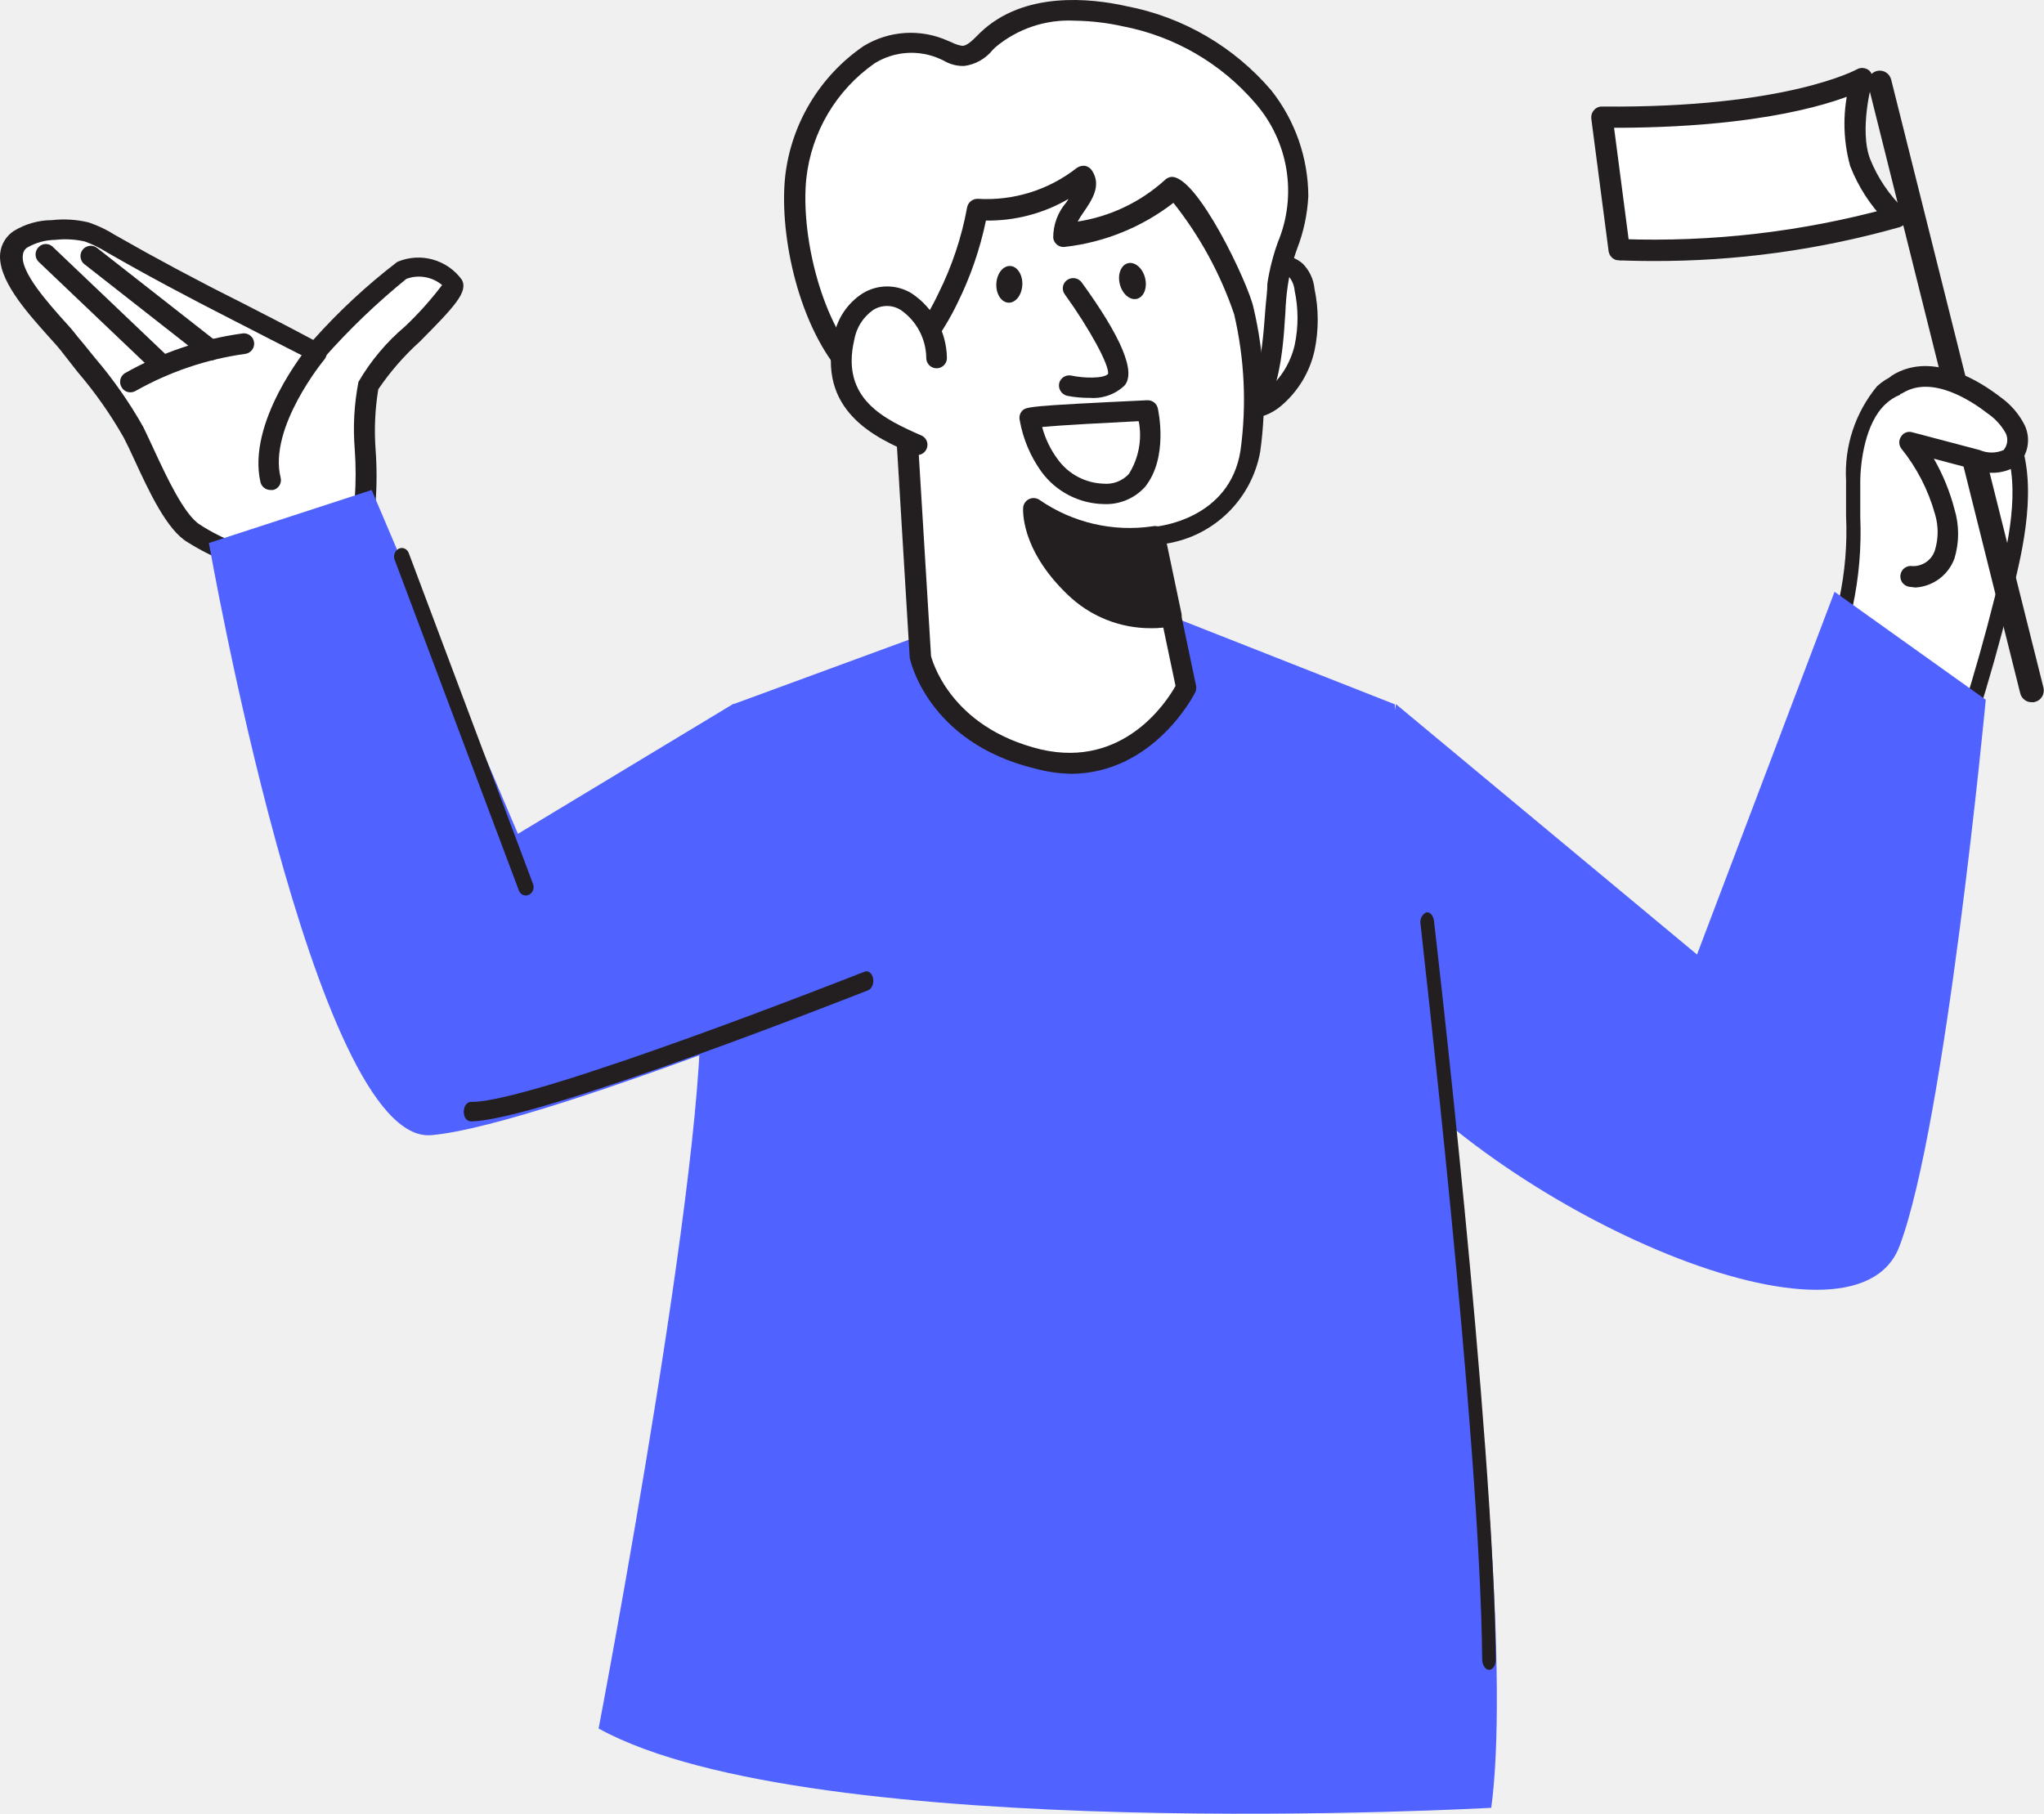
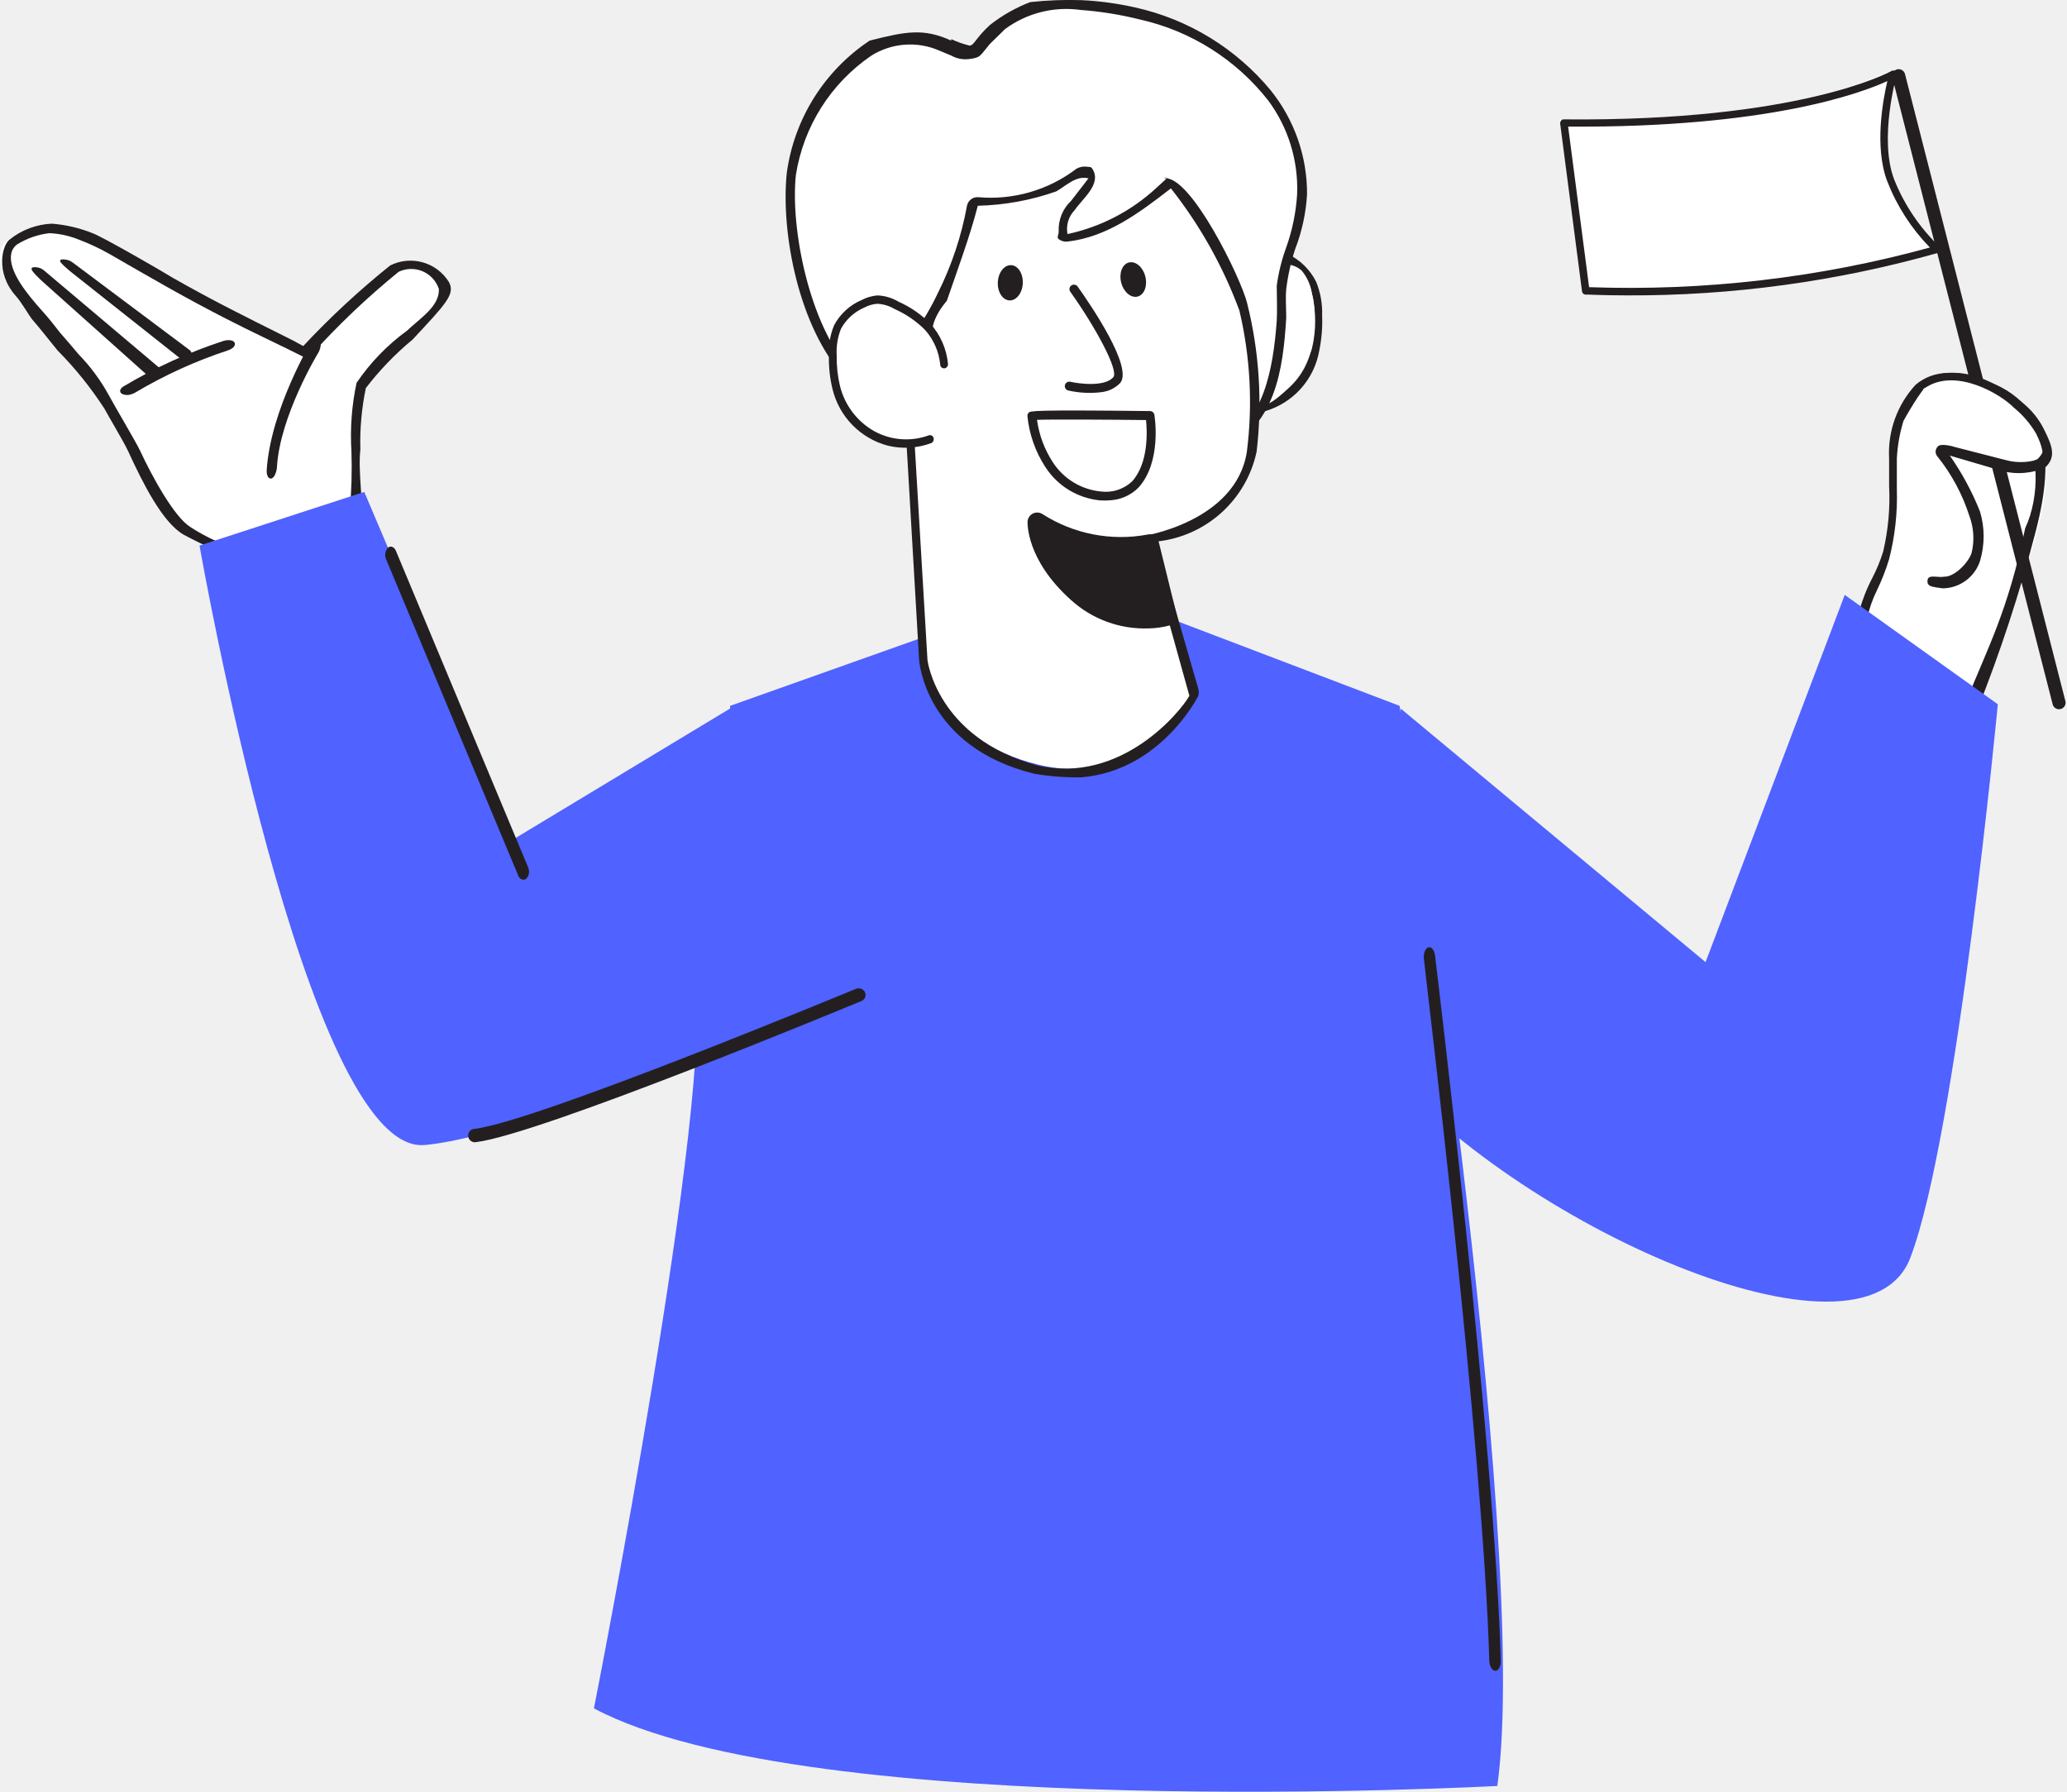
- <svg xmlns="http://www.w3.org/2000/svg" width="132.181" height="117.306" viewBox="0 0 132.181 117.306">
+ <svg xmlns="http://www.w3.org/2000/svg" width="141.791" height="122.891" viewBox="0 0 141.791 122.891">
  <defs>
-     <style>.a{fill:#fff;}.b,.d{fill:#231f20;}.c{fill:#5062ff;}.d{stroke:#231f20;}</style>
+     <style>.a{fill:#231f20;}.b{fill:#fff;}.c{fill:#5062ff;}.d{fill:none;stroke:#231f20;stroke-linecap:round;stroke-width:0.9px;}</style>
  </defs>
-   <g transform="translate(-5690.93 -3141)">
-     <path class="a" d="M96.928,105.036a7.871,7.871,0,0,1,1.96-5.582c1.566-1.335,3.706-.895,5.506-.093a6.652,6.652,0,0,1,2.876,2.1c1.768,2.444,1.2,6.276.4,9.414A125.2,125.2,0,0,1,103,125.559a2.2,2.2,0,0,1-.724,1.135c-.5.307-7.668-1.215-8.233-1.242-2.908-.16-.522-3.151.437-7.625.383-1.736,1.459-3.245,1.928-4.967C97.119,110.31,96.821,107.733,96.928,105.036Z" transform="translate(5713.643 3067.078)" />
-     <path class="b" d="M101.327,127.625a.933.933,0,0,0,.531-.107,2.79,2.79,0,0,0,.912-1.442,132.751,132.751,0,0,0,4.427-14.835c.7-2.978,1.422-7.251-.491-10.055a6.727,6.727,0,0,0-2.9-2.283c-2.394-1.135-4.287-1.068-5.639.174a8.809,8.809,0,0,0-2,6.1h0v2.283a21.124,21.124,0,0,1-.451,5.421,13.952,13.952,0,0,1-.821,2.19,14.833,14.833,0,0,0-1,2.817,30.32,30.32,0,0,1-1,3.592c-.571,1.749-1,3-.551,4.006a1.728,1.728,0,0,0,1.613.921c.13,0,1,.174,1.773.334a40.228,40.228,0,0,0,5.609.881Zm-.591-28.2a6.6,6.6,0,0,1,2.725.734,5.738,5.738,0,0,1,2.5,1.923c1.563,2.3.912,6.1.28,8.76a131.6,131.6,0,0,1-4.377,14.688,1.73,1.73,0,0,1-.451.828,54.35,54.35,0,0,1-5.619-.961c-1.142-.227-1.7-.334-1.883-.347-.631,0-.771-.227-.8-.294a6.92,6.92,0,0,1,.611-2.671,31.64,31.64,0,0,0,1.072-3.792,12.328,12.328,0,0,1,.891-2.484,17.1,17.1,0,0,0,.9-2.43,23.068,23.068,0,0,0,.5-5.862V105.3h0c0-1.335.321-3.846,1.623-5.061a2.893,2.893,0,0,1,2.023-.815Z" transform="translate(5714.144 3066.908)" />
-     <path class="c" d="M169.975,109.61l14.438,5.687s8.436,55.122,6.246,71.373c0,0-43.944,2.47-57.725-5.128,0,0,7.838-40.993,6.423-48.591-.905-5.4,2.453-12.183,2.274-17.653l14.538-5.341Z" transform="translate(5596.707 3071.253)" />
-     <path class="a" d="M215.205,112.709a12.512,12.512,0,0,1-.4-4.233c.267-1.923-.227-5.982.267-7.451s5.875-5.809,5.475-6.61a2.831,2.831,0,0,0-3.3-.855c-1.175.574-5.595,5.341-5.595,5.341-4.433-2.4-8.893-4.513-13.233-7.05a7.317,7.317,0,0,0-1.562-.748,5.969,5.969,0,0,0-2.123-.134,4.407,4.407,0,0,0-2.15.6c-2.163,1.509,2.123,5.341,3.191,6.77a42.049,42.049,0,0,1,4.126,5.728c.895,1.709,2.39,5.635,3.926,6.583a12.911,12.911,0,0,0,2.484,1.255l1.562,3.151Z" transform="translate(5499.707 3064.947)" />
-     <path class="b" d="M208.167,115.845h.2l7.371-2.31a.654.654,0,0,0,.441-.815,11.885,11.885,0,0,1-.374-4.006,23.035,23.035,0,0,0,0-3.4,16.677,16.677,0,0,1,.174-3.912,16.985,16.985,0,0,1,2.671-3.071c2.257-2.27,3.151-3.231,2.737-4.006a3.472,3.472,0,0,0-4.179-1.162,39.285,39.285,0,0,0-5.435,5.047c-1.6-.855-3.2-1.682-4.807-2.5q-4.006-2-8.012-4.286a7.788,7.788,0,0,0-1.709-.815,6.85,6.85,0,0,0-2.363-.147,4.767,4.767,0,0,0-2.484.708,1.989,1.989,0,0,0-.868,1.415c-.187,1.7,1.7,3.806,3.071,5.341.347.387.654.721.841.961l1.108,1.415a26.813,26.813,0,0,1,2.964,4.22c.2.387.441.881.694,1.442.935,2.03,2.11,4.567,3.458,5.341a14.687,14.687,0,0,0,2.484,1.255l1.4,2.911a.694.694,0,0,0,.614.374Zm6.57-3.418-6.222,1.936-1.335-2.671a.654.654,0,0,0-.387-.347,12.19,12.19,0,0,1-2.35-1.188c-1.015-.628-2.19-3.165-2.964-4.834-.267-.574-.507-1.095-.708-1.5a28.28,28.28,0,0,0-3.111-4.447c-.374-.454-.734-.921-1.095-1.335a13.675,13.675,0,0,0-.895-1.055c-1-1.122-2.871-3.191-2.671-4.286a.614.614,0,0,1,.307-.481,3.726,3.726,0,0,1,1.8-.481,5.635,5.635,0,0,1,1.9.107,7.3,7.3,0,0,1,1.415.694c2.671,1.536,5.341,2.951,8.012,4.313,1.736.895,3.485,1.789,5.221,2.671a.668.668,0,0,0,.8-.134,44.872,44.872,0,0,1,5.341-5.128,2.337,2.337,0,0,1,2.31.4,21.817,21.817,0,0,1-2.39,2.671,13.754,13.754,0,0,0-3.018,3.592,16.025,16.025,0,0,0-.24,4.366,22.34,22.34,0,0,1,0,3.2A11.844,11.844,0,0,0,214.737,112.426Z" transform="translate(5499.414 3064.775)" />
-     <path class="a" d="M209.474,96.43a20.764,20.764,0,0,0-7.3,2.484" transform="translate(5497.198 3066.792)" />
-     <path class="b" d="M202.336,99.747a.708.708,0,0,0,.361-.107,20.029,20.029,0,0,1,7.037-2.377.667.667,0,1,0-.174-1.322,21.364,21.364,0,0,0-7.6,2.577.668.668,0,0,0-.187.921.641.641,0,0,0,.561.307Z" transform="translate(5497.032 3066.627)" />
-     <line class="a" x1="7.731" y1="6.049" transform="translate(5696.832 3157.597)" />
-     <path class="b" d="M211.681,99.112a.673.673,0,0,0,.4-1.2l-7.718-6.049a.668.668,0,1,0-.815,1.055l7.718,6.049a.681.681,0,0,0,.414.147Z" transform="translate(5492.881 3065.201)" />
-     <line class="a" x1="7.531" y1="7.184" transform="translate(5693.88 3157.464)" />
-     <path class="b" d="M213.775,100.143a.673.673,0,0,0,.494-1.148l-7.544-7.184a.641.641,0,0,0-.935,0,.668.668,0,0,0,0,.948l7.544,7.184A.681.681,0,0,0,213.775,100.143Z" transform="translate(5487.636 3065.172)" />
-     <path class="a" d="M201.739,96.86s-3.859,4.633-2.978,8.225" transform="translate(5509.661 3066.939)" />
-     <path class="b" d="M198.914,105.914h.174a.654.654,0,0,0,.481-.8c-.8-3.231,2.791-7.6,2.831-7.638a.668.668,0,0,0-1.028-.855c-.16.2-4.006,4.927-3.1,8.813A.668.668,0,0,0,198.914,105.914Z" transform="translate(5509.508 3066.777)" />
-     <path class="c" d="M95.851,115.694l19.477,16.2,8.893-23.461L134,115.414s-2.6,27.507-5.585,35.358S103,148.582,94.41,138.113Z" transform="translate(5685.345 3070.842)" />
-     <path class="c" d="M193.258,118.539l-13.935,8.41-9.458-22.239-10.525,3.428s6.816,38.945,14.375,38.3,34.8-12,34.8-12Z" transform="translate(5545.1 3067.981)" />
-     <path class="b" d="M136.185,168.857c.243,0,.44-.3.44-.668.114-14.688-3.149-47.483-3.184-47.817a.779.779,0,0,0-.174-.438.334.334,0,0,0-.327-.122.7.7,0,0,0-.369.761c0,.334,3.289,33.048,3.175,47.6,0,.371.2.674.44.681Z" transform="matrix(1, -0.017, 0.017, 1, 5648.175, 3082.461)" />
-     <path class="b" d="M.445,10.6h0c4.114-.088,24.519-8.987,25.427-9.376a.518.518,0,0,0,.263-.305.831.831,0,0,0,.028-.473.613.613,0,0,0-.218-.371A.337.337,0,0,0,25.6.029C25.382.117,4.441,9.267.454,9.342.2,9.342,0,9.623,0,9.97s.2.628.454.628Z" transform="matrix(0.999, 0.035, -0.035, 0.999, 5721.268, 3202.919)" />
-     <path class="b" d="M10.366,21.7a.425.425,0,0,0,.227-.065.518.518,0,0,0,.243-.313.57.57,0,0,0-.036-.408L.93.29A.507.507,0,0,0,.638.024a.457.457,0,0,0-.379.04A.575.575,0,0,0,.051.785L9.922,21.41a.49.49,0,0,0,.444.291Z" transform="matrix(0.996, 0.087, -0.087, 0.996, 5716.463, 3176.401)" />
-     <path class="d" d="M103.075,80.067h.063a.268.268,0,0,0,.195-.321L93.484,40.418a.263.263,0,0,0-.315-.195.268.268,0,0,0-.195.321L102.8,79.867A.258.258,0,0,0,103.075,80.067Z" transform="translate(5719.259 3105.851)" />
-     <path class="a" d="M94.628,98.853c1.936-1.188,4.447,0,6.236,1.335a4.366,4.366,0,0,1,1.335,1.522,1.629,1.629,0,0,1-.334,1.883,2.43,2.43,0,0,1-2.136.107l-4.353-1.162a12.245,12.245,0,0,1,2.163,4.527,4.687,4.687,0,0,1,0,2.777,2.136,2.136,0,0,1-2.19,1.429" transform="translate(5719.142 3066.994)" />
-     <path class="b" d="M96.015,112.177a2.871,2.871,0,0,0,2.524-1.883,5.488,5.488,0,0,0,0-3.178,13.26,13.26,0,0,0-1.335-3.271l2.671.708a3.058,3.058,0,0,0,2.671-.227,2.257,2.257,0,0,0,.521-2.671,4.98,4.98,0,0,0-1.549-1.789c-1.242-.961-4.393-3.031-7-1.415a.654.654,0,0,0-.214.921.641.641,0,0,0,.908.214c1.909-1.162,4.46.547,5.475,1.335a3.766,3.766,0,0,1,1.162,1.269,1,1,0,0,1-.134,1.095,1.936,1.936,0,0,1-1.549,0l-4.353-1.148a.628.628,0,0,0-.721.267.668.668,0,0,0,0,.774A11.763,11.763,0,0,1,97.27,107.4a4.006,4.006,0,0,1,0,2.377,1.469,1.469,0,0,1-1.442,1.015.677.677,0,1,0-.227,1.335Z" transform="translate(5718.783 3066.822)" />
-     <path class="a" d="M122.479,43.3s-4.537,2.606-16.819,2.491l1.12,8.575a57.515,57.515,0,0,0,17.939-2.11,9.824,9.824,0,0,1-2.362-3.524C121.542,46.569,122.479,43.3,122.479,43.3Z" transform="translate(5688.861 3102.767)" />
-     <path class="d" d="M108.6,54.326a57.468,57.468,0,0,0,15.87-2.171.19.19,0,0,0,.069-.324,9.768,9.768,0,0,1-2.309-3.429c-.792-2.08.118-5.284.126-5.333a.187.187,0,0,0-.065-.2.19.19,0,0,0-.213,0c-.046.027-4.663,2.583-16.72,2.465a.152.152,0,0,0-.145.065.206.206,0,0,0-.05.152l1.12,8.575a.19.19,0,0,0,.179.164C106.489,54.273,107.277,54.326,108.6,54.326Zm15.447-2.442a58.14,58.14,0,0,1-17.406,2.023l-1.07-8.2c10.225.069,15-1.722,16.312-2.328a9.764,9.764,0,0,0,0,5.143,10.068,10.068,0,0,0,2.164,3.356Z" transform="translate(5689.168 3103.056)" />
-     <path class="a" d="M143.935,93.759A2.911,2.911,0,0,1,146.1,92.61a1.522,1.522,0,0,1,1.042.361,2.163,2.163,0,0,1,.561,1.255,8.852,8.852,0,0,1,0,3.792,5.875,5.875,0,0,1-1.936,3.218c-1.095.868-2.6,1.068-3.2-.441A6.85,6.85,0,0,1,143.935,93.759Z" transform="translate(5627.581 3065.508)" />
-     <path class="b" d="M144.252,102.722a3.445,3.445,0,0,0,2.11-.815,6.543,6.543,0,0,0,2.177-3.579,9.694,9.694,0,0,0,0-4.006,2.671,2.671,0,0,0-.761-1.629,2.176,2.176,0,0,0-1.5-.534h0a3.565,3.565,0,0,0-2.671,1.335h0a7.558,7.558,0,0,0-1.509,7.718,2.283,2.283,0,0,0,1.549,1.455A2.149,2.149,0,0,0,144.252,102.722Zm2.056-9.347h0a.9.9,0,0,1,.6.187,1.656,1.656,0,0,1,.347.881,8.438,8.438,0,0,1,0,3.525,5.341,5.341,0,0,1-1.723,2.844,1.829,1.829,0,0,1-1.509.494.988.988,0,0,1-.654-.668,6.276,6.276,0,0,1,1.335-6.356h0a2.283,2.283,0,0,1,1.576-.855Z" transform="translate(5627.397 3065.358)" />
-     <path class="a" d="M146.254,103.521c-2.671-2.991-4.006-8.719-3.619-12.378.427-4.3,4.487-10.482,9.614-8.252a2.871,2.871,0,0,0,1.215.374c.641,0,1.108-.574,1.576-1.028,2.257-2.163,5.822-2.243,8.88-1.549a15.663,15.663,0,0,1,8.96,5.208,10.375,10.375,0,0,1,2.243,6.409c0,2.1-1.108,3.739-1.335,5.782-.361,3.312,0,8.332-3.766,9.908-4.26,1.816-10.442-.107-14.755-.921-2.524-.467-6.236-1.135-8.265-2.817a7.747,7.747,0,0,1-.748-.734Z" transform="translate(5599.771 3061.37)" />
-     <path class="b" d="M165.978,109.578a11.416,11.416,0,0,0,4.527-.8c3.512-1.482,3.806-5.541,4.006-8.8a15.906,15.906,0,0,1,.147-1.656,12.141,12.141,0,0,1,.614-2.444,10.949,10.949,0,0,0,.721-3.392,11.1,11.1,0,0,0-2.39-6.837,16.344,16.344,0,0,0-9.347-5.448c-2.323-.521-6.676-1-9.494,1.723l-.187.187c-.334.334-.654.641-.948.654a2.19,2.19,0,0,1-.694-.227l-.227-.093a5.849,5.849,0,0,0-5.475.334,11.844,11.844,0,0,0-5.074,8.479c-.387,3.859.921,9.734,3.792,12.886h0a7.572,7.572,0,0,0,.815.788c2.1,1.749,5.7,2.43,8.332,2.924h.24l2.39.507A40.325,40.325,0,0,0,165.978,109.578Zm-5.087-28.442A15.2,15.2,0,0,1,164,81.5a15.008,15.008,0,0,1,8.572,4.981,8.631,8.631,0,0,1,1.456,8.973,14.02,14.02,0,0,0-.681,2.671c0,.534-.093,1.108-.134,1.709-.227,3.044-.481,6.5-3.231,7.665-3.311,1.415-8.092.374-11.924-.454l-2.444-.507h-.227c-2.5-.467-5.9-1.108-7.731-2.671a6.279,6.279,0,0,1-.681-.654c-2.577-2.844-3.806-8.372-3.445-11.871a10.482,10.482,0,0,1,4.42-7.451,4.513,4.513,0,0,1,4.26-.267l.2.093a2.444,2.444,0,0,0,1.335.347,2.831,2.831,0,0,0,1.829-1.028l.174-.174A7.371,7.371,0,0,1,160.891,81.136Zm-14.408,22.553Z" transform="translate(5599.543 3061.202)" />
-     <path class="a" d="M161.064,111.618l2.043,9.8s-3.058,6.222-9.561,4.66-7.611-6.543-7.611-6.556l-.641-10.509-.4-6.476a7.2,7.2,0,0,1-.12-1.99c.214-.668.975-1.175,1.335-1.723a16.582,16.582,0,0,0,1.536-2.671,21.363,21.363,0,0,0,1.9-5.768,10.215,10.215,0,0,0,6.85-2.136c.734,1.215-1.429,2.444-1.255,3.859,2.35-.427,5.341-1.255,7-3.018.828-.107,4.139,5.622,4.66,7.9a24.662,24.662,0,0,1,.414,9.067C166.5,111.164,161.064,111.618,161.064,111.618Z" transform="translate(5604.537 3064.049)" />
-     <path class="b" d="M155.81,127.146c5.461,0,8.079-5.234,8.119-5.341a.828.828,0,0,0,0-.441l-1.909-9.107a7.331,7.331,0,0,0,6.076-5.942,25.278,25.278,0,0,0-.441-9.347c-.334-1.536-3.672-8.626-5.341-8.426a.734.734,0,0,0-.4.214,10.869,10.869,0,0,1-5.622,2.671,5.916,5.916,0,0,1,.387-.614c.521-.761,1.175-1.709.547-2.671a.708.708,0,0,0-.454-.32.775.775,0,0,0-.534.134,9.44,9.44,0,0,1-6.4,2,.681.681,0,0,0-.694.547,20.858,20.858,0,0,1-1.856,5.568,16.234,16.234,0,0,1-1.469,2.51,5.342,5.342,0,0,1-.467.507,3.9,3.9,0,0,0-1.028,1.335,4.18,4.18,0,0,0,0,1.723,5.02,5.02,0,0,1,.08.521l1.028,16.985s1.082,5.461,8.119,7.157a9.573,9.573,0,0,0,2.257.334Zm6.81-5.688c-.561,1.015-3.352,5.341-8.693,4.113-6.022-1.442-7.1-6-7.117-6.035l-1.028-16.891a4.39,4.39,0,0,0-.08-.641,4.9,4.9,0,0,1-.08-1.108,2.951,2.951,0,0,1,.694-.868,6.838,6.838,0,0,0,.6-.654,17.1,17.1,0,0,0,1.6-2.671,22.112,22.112,0,0,0,1.843-5.341,10.308,10.308,0,0,0,5.341-1.4l-.134.214a3.458,3.458,0,0,0-.855,2.31.668.668,0,0,0,.267.454.654.654,0,0,0,.521.12,14.047,14.047,0,0,0,6.984-2.844,24.036,24.036,0,0,1,3.926,7.2,24.275,24.275,0,0,1,.414,8.813c-.694,4.46-5.341,4.927-5.608,4.941a.721.721,0,0,0-.481.28.654.654,0,0,0-.107.521Z" transform="translate(5604.329 3063.903)" />
-     <path class="b" d="M157.669,111.36a7.024,7.024,0,0,1-6.276-1.883c-2.871-2.764-2.671-5.087-2.671-5.087a10.762,10.762,0,0,0,7.838,1.816Z" transform="translate(5609.013 3069.471)" />
-     <path class="b" d="M156.489,112.323a6.29,6.29,0,0,0,1.482-.16.668.668,0,0,0,.494-.774l-1.082-5.154a.641.641,0,0,0-.775-.507,10.228,10.228,0,0,1-7.317-1.7.681.681,0,0,0-1.068.481c0,.107-.214,2.671,2.858,5.622a7.7,7.7,0,0,0,5.408,2.19Zm.534-1.335A6.356,6.356,0,0,1,152,109.172a8.172,8.172,0,0,1-2.23-3.3,11.11,11.11,0,0,0,6.449,1.269Z" transform="translate(5608.871 3069.309)" />
-     <path class="a" d="M151.542,93.74s3.592,4.967,2.817,5.875-3.071.414-3.071.414" transform="translate(5608.784 3065.889)" />
-     <path class="b" d="M152.806,101.006a2.924,2.924,0,0,0,2.243-.8c.748-.868-.2-3.125-2.777-6.676a.681.681,0,0,0-.935-.147.654.654,0,0,0-.147.935c1.589,2.2,2.9,4.607,2.791,5.141-.28.307-1.562.28-2.363.107a.668.668,0,0,0-.8.507.694.694,0,0,0,.521.8,7.479,7.479,0,0,0,1.469.134Z" transform="translate(5608.603 3065.727)" />
-     <ellipse class="b" cx="0.841" cy="1.188" rx="0.841" ry="1.188" transform="matrix(-0.999, -0.049, 0.049, -0.999, 5756.983, 3160.618)" />
-     <ellipse class="b" cx="1.188" cy="0.841" rx="1.188" ry="0.841" transform="translate(5763.642 3160.535) rotate(-104.33)" />
-     <path class="b" d="M154.7,105.887a3.392,3.392,0,0,0,2.671-1.108c1.536-1.909.855-4.954.828-5.087a.668.668,0,0,0-.681-.521c-7.838.374-7.865.414-8.119.721a.654.654,0,0,0-.134.547,8.1,8.1,0,0,0,1.415,3.365,5.114,5.114,0,0,0,4.006,2.083Zm2.27-5.341a4.74,4.74,0,0,1-.641,3.392,1.99,1.99,0,0,1-1.669.628A3.792,3.792,0,0,1,151.734,103a6.129,6.129,0,0,1-1.015-2.1c1.309-.12,4.086-.267,6.209-.374Zm-7.064-.227Zm0,0Z" transform="translate(5607.604 3067.715)" />
-     <path class="a" d="M166.258,98.153c.067-2.136-2.11-5.021-4.447-3.7a3.592,3.592,0,0,0-1.536,2.35c-1.028,4.433,2.417,5.929,4.754,6.97" transform="translate(5585.243 3066.017)" />
-     <path class="b" d="M165.145,104.567a.668.668,0,0,0,.628-.387.654.654,0,0,0-.307-.868c-2.39-1.055-5.261-2.35-4.366-6.2a2.978,2.978,0,0,1,1.215-1.923,1.669,1.669,0,0,1,1.8,0,3.832,3.832,0,0,1,1.642,3.071.668.668,0,1,0,1.335,0,5.114,5.114,0,0,0-2.283-4.153,3.031,3.031,0,0,0-3.165,0,4.206,4.206,0,0,0-1.843,2.671c-1.162,4.927,2.671,6.676,5.047,7.691a.588.588,0,0,0,.294.093Z" transform="translate(5585.073 3065.865)" />
+   <g transform="translate(-304.257 -1212.306)">
+     <path class="a" d="M5.621,0A5.266,5.266,0,0,0,1,3.109a10.1,10.1,0,0,0-.78,2.3A5.68,5.68,0,0,0,.051,7.738a4.183,4.183,0,0,0,1.432,2.345,2.752,2.752,0,0,0,.96.606,2.819,2.819,0,0,0,1.5-.073A6.817,6.817,0,0,0,6.438,9.6,5.176,5.176,0,0,0,8.266,7.029a.354.354,0,0,0,0-.241.28.28,0,0,0-.149-.165.256.256,0,0,0-.344.176A4.512,4.512,0,0,1,6.161,9.065,6.484,6.484,0,0,1,3.84,10a2.4,2.4,0,0,1-1.263.079A2.167,2.167,0,0,1,1.8,9.6,3.657,3.657,0,0,1,.569,7.623a5.046,5.046,0,0,1,.159-2.03,9.617,9.617,0,0,1,.729-2.151A5.02,5.02,0,0,1,4.471.8a4.236,4.236,0,0,1,3.707.68.229.229,0,0,0,.2.039.27.27,0,0,0,.164-.142.35.35,0,0,0,.033-.234.3.3,0,0,0-.12-.19A4.823,4.823,0,0,0,5.621,0Z" transform="translate(396.474 1239.151) rotate(166)" />
+     <path class="b" d="M3.87,5.874C3.813,3.941,4.061,1.979,5.237.727c1.415-1.207,3.754-.7,5.381.019a6.012,6.012,0,0,1,2.6,1.894c1.6,2.208,1.088,5.671.366,8.506A113.11,113.11,0,0,1,9.357,24.418,1.986,1.986,0,0,1,8.7,25.444c-.452.278-6.931-1.1-7.441-1.122-2.628-.145-.472-2.847.395-6.889C2,15.864,2.975,14.5,3.4,12.944,4.044,10.64,3.774,8.311,3.87,5.874Z" transform="matrix(0.998, 0.07, -0.07, 0.998, 430.793, 1238.111)" />
+     <path class="a" d="M100.506,122.581a.921.921,0,0,0,.483-.089,2.3,2.3,0,0,0,.83-1.2,102.8,102.8,0,0,0,4.032-12.3c.638-2.469,1.3-6.012-.447-8.337a6.078,6.078,0,0,0-2.645-1.893c-2.18-.941-3.9-.886-5.135.144a6.9,6.9,0,0,0-1.824,5.06h0v1.893a16,16,0,0,1-.41,4.5,10.942,10.942,0,0,1-.748,1.816,11.6,11.6,0,0,0-.912,2.336,23.411,23.411,0,0,1-.912,2.978c-.52,1.45-.912,2.491-.5,3.322a1.611,1.611,0,0,0,1.469.764c.119,0,.912.144,1.614.277a39.971,39.971,0,0,0,5.108.731ZM99.968,99.2a6.477,6.477,0,0,1,2.481.609,5.2,5.2,0,0,1,2.28,1.594c1.423,1.9,1.419,5.185.407,7.344-1.194,5.74-2.566,8.163-4.138,12.1a1.4,1.4,0,0,1-.41.687c-.374.066-3.585-.52-5.117-.8-1.04-.188-1.551-.277-1.715-.288-.575,0-.7-.188-.73-.244a5.306,5.306,0,0,1,.556-2.214,22.472,22.472,0,0,0,.711-3.057,8.4,8.4,0,0,1,.682-1.943,14.6,14.6,0,0,0,.824-2.113,17.133,17.133,0,0,0,.532-4.806v-2.1a10.728,10.728,0,0,1,.451-2.569s1.265-2.308,1.723-2.491c.558-.223,1.074.28,1.463.288Z" transform="translate(338.045 1139.782)" />
+     <path class="c" d="M172.7,109.61l15.5,5.9s9.056,57.213,6.705,74.08c0,0-47.177,2.564-61.97-5.322,0,0,8.415-42.549,6.9-50.435-.972-5.6,2.633-12.645,2.441-18.322l15.607-5.544Z" transform="translate(212.064 1145.206)" />
+     <path class="b" d="M216.913,114.311a13.433,13.433,0,0,1-.43-4.544c.287-2.064-.244-6.422.287-8s6.307-6.236,5.877-7.1a3.039,3.039,0,0,0-3.541-.917c-1.262.616-6.006,5.734-6.006,5.734-4.759-2.58-9.547-4.845-14.206-7.569a7.856,7.856,0,0,0-1.677-.8,6.408,6.408,0,0,0-2.279-.143,4.731,4.731,0,0,0-2.308.645c-2.322,1.62,2.279,5.734,3.426,7.268a45.142,45.142,0,0,1,4.429,6.15c.961,1.835,2.928,5.775,4.577,6.793.838.544,6.156,2.573,7.09,2.925l-3.109,2.08Z" transform="translate(112.272 1137.063)" />
+     <path class="a" d="M214.5,119.743h.215l7.913-2.48a.7.7,0,0,0,.473-.874c-.377-1.4-.905-1.306-.794-2.752.09-1.217-.318-3.845-.141-5.307a18.189,18.189,0,0,1,.375-4.219,20.481,20.481,0,0,1,3.212-3.333c2.264-2.437,2.937-3.1,2.492-3.935A3.105,3.105,0,0,0,224.21,95.7a57.124,57.124,0,0,0-5.963,5.526c-1.72-.917.583.278-1.138-.6-2.867-1.434-4.979-2.469-7.846-4.1-.574-.365-4.842-2.831-5.487-3.047a9.4,9.4,0,0,0-2.783-.646,4.985,4.985,0,0,0-2.864,1.07c-.517.346-1.055,2.263.422,3.911.373.416.87,1.29,1.071,1.548l.512.605,1.263,1.564a24.834,24.834,0,0,1,3.218,4c.215.416,1.349,2.305,1.621,2.907,1,2.179,2.354,4.889,3.8,5.721a30.9,30.9,0,0,0,3.809,1.728v3.446a.745.745,0,0,0,.659.4Zm7.053-3.67-6.68,2.079-1.434-2.867a.7.7,0,0,0-.416-.373,13.087,13.087,0,0,1-2.523-1.276c-1.089-.674-2.606-3.426-3.438-5.218-.287-.616-1.912-3.348-2.127-3.778a13.179,13.179,0,0,0-2.127-2.88c-.4-.487-.851-1-1.238-1.445-.3-.393-.871-1.113-1.21-1.474-1.075-1.2-2.36-2.765-2.145-3.94a1.017,1.017,0,0,1,.412-.649,5.4,5.4,0,0,1,2.2-.767,6.053,6.053,0,0,1,1.983.425,15.055,15.055,0,0,1,2.127.992c2.867,1.649,5.186,3.006,8.053,4.468,1.864.96,3.643,1.768,5.507,2.714.286.152,0,.07.222-.167a53.589,53.589,0,0,1,6.072-5.782,2,2,0,0,1,2.763,1.183c.04,1.19-1.266,1.98-2.2,2.864a14.382,14.382,0,0,0-3.449,3.57,17.313,17.313,0,0,0-.351,4.7,32.73,32.73,0,0,1-.113,4.017A9.317,9.317,0,0,0,221.558,116.073Z" transform="translate(106.811 1134.813)" />
+     <path class="b" d="M210.011,96.43A22.291,22.291,0,0,0,202.17,99.1" transform="translate(110.329 1139.448)" />
+     <path class="a" d="M.654,2.022a1.147,1.147,0,0,0,.352-.057A31.883,31.883,0,0,1,7.867.7c.356-.026.606-.2.56-.4S8.054-.022,7.7,0A33.973,33.973,0,0,0,.289,1.371c-.3.108-.378.326-.182.489a.84.84,0,0,0,.547.163Z" transform="translate(312.102 1237.556) rotate(-14)" />
+     <line class="b" x1="8.3" y1="6.494" transform="translate(309.776 1229.839)" />
+     <line class="b" x1="8.085" y1="7.712" transform="translate(306.607 1229.696)" />
+     <path class="a" d="M9.142,6.633c.215,0,.242.029.387-.081a.413.413,0,0,0,0-.736L.874.159A.921.921,0,0,0,.338,0C.135,0,.127.024.127.024A.124.124,0,0,0,0,.159C0,.3.729.835.874.934L8.962,6.553h0C9.1,6.646,8.951,6.625,9.142,6.633Z" transform="translate(306.438 1230.598) rotate(7)" />
+     <path class="a" d="M9.142,5.821c.215,0,.242.025.387-.071a.4.4,0,0,0,.225-.323A.4.4,0,0,0,9.529,5.1L.874.14A1.015,1.015,0,0,0,.338,0C.135,0,.127.021.127.021A.119.119,0,0,0,0,.14C0,.263.729.733.874.82L8.962,5.75h0C9.1,5.832,8.951,5.814,9.142,5.821Z" transform="translate(308.395 1230.066) rotate(7)" />
+     <path class="b" d="M201.967,96.86s-4.143,4.974-3.2,8.83" transform="translate(123.447 1139.638)" />
+     <path class="a" d="M.394,10.236H.482a.505.505,0,0,0,.207-.322,1.412,1.412,0,0,0,.036-.538C.32,5.907,2.136,1.219,2.157,1.176A1.336,1.336,0,0,0,2.113.166c-.144-.253-.357-.212-.476.093C1.556.474-.389,5.549.07,9.72.112,10.026.244,10.236.394,10.236Z" transform="translate(324.17 1234.97) rotate(10)" />
+     <path class="c" d="M95.957,116.228l20.909,17.388,9.548-25.187,10.5,7.5s-2.788,29.53-6,37.959-27.287-2.351-36.51-13.59Z" transform="translate(304.388 1144.678)" />
+     <path class="c" d="M195.752,119.556l-14.96,9.028L170.64,104.71l-11.3,3.68s7.317,41.809,15.433,41.114,37.36-12.879,37.36-12.879Z" transform="translate(158.604 1141.334)" />
+     <path class="a" d="M3.2,49.779c.214,0,.388-.3.388-.678C3.684,34.2.8.916.772.577A.858.858,0,0,0,.619.132.276.276,0,0,0,.33.008C.12.07-.025.412,0,.78c0,.339,2.9,33.538,2.8,48.308,0,.377.173.684.388.691Z" transform="matrix(0.999, -0.035, 0.035, 0.999, 401.904, 1277.282)" />
+     <path class="a" d="M.478,7.736h0C4.894,7.672,26.8,1.176,27.775.892a.471.471,0,0,0,.282-.223.425.425,0,0,0,.03-.345.456.456,0,0,0-.234-.271.505.505,0,0,0-.37-.031C27.248.086,4.767,6.765.487,6.82a.459.459,0,1,0,0,.916Z" transform="matrix(0.995, -0.105, 0.105, 0.995, 335.613, 1282.994)" />
+     <path class="a" d="M8.314,23.3a.281.281,0,0,0,.182-.069.56.56,0,0,0,.2-.336.8.8,0,0,0-.029-.438L.746.311A.478.478,0,0,0,.511.026a.287.287,0,0,0-.3.043A.744.744,0,0,0,.041.843L7.958,22.984a.406.406,0,0,0,.356.312Z" transform="translate(330.654 1249.814) rotate(-3)" />
+     <path class="b" d="M128.241,43.3s-6.091,3.5-22.581,3.345l1.5,11.513a77.218,77.218,0,0,0,24.084-2.833,13.19,13.19,0,0,1-3.171-4.731C126.983,47.688,128.241,43.3,128.241,43.3Z" transform="translate(305.62 1173.877)" />
+     <path class="a" d="M109.776,58.263a77.156,77.156,0,0,0,21.307-2.915.256.256,0,0,0,.092-.435,13.114,13.114,0,0,1-3.1-4.6c-1.064-2.793.159-7.094.169-7.16a.251.251,0,0,0-.087-.271.256.256,0,0,0-.286,0c-.061.036-6.26,3.468-22.448,3.309a.2.2,0,0,0-.194.087.276.276,0,0,0-.066.2l1.5,11.513a.256.256,0,0,0,.24.22C106.943,58.191,108,58.263,109.776,58.263Zm20.74-3.278A78.058,78.058,0,0,1,107.148,57.7L105.71,46.688c13.727.092,20.136-2.312,21.9-3.125-.3,1.284-.915,4.537,0,6.9a13.517,13.517,0,0,0,2.905,4.506Z" transform="translate(306.117 1174.302)" />
+     <path class="b" d="M1.942,1.234A3.125,3.125,0,0,1,4.265,0,1.634,1.634,0,0,1,5.383.388a3.187,3.187,0,0,1,.758,1.56A8.083,8.083,0,0,1,6.272,5.7,7.091,7.091,0,0,1,3.906,9.262c-1.176.932-2.8,1.147-3.44-.473A7.354,7.354,0,0,1,1.942,1.234Z" transform="matrix(0.999, 0.035, -0.035, 0.999, 388.188, 1230.293)" />
+     <path class="b" d="M146.526,105.229c-2.867-3.211-4.3-9.361-3.885-13.289.459-4.616,4.817-11.253,10.321-8.859a3.082,3.082,0,0,0,1.3.4c.688,0,1.19-.616,1.692-1.1,2.423-2.322,6.25-2.408,9.533-1.663a16.815,16.815,0,0,1,9.619,5.591,11.138,11.138,0,0,1,2.408,6.881c0,2.251-1.19,4.014-1.434,6.207-.387,3.555,0,8.945-4.042,10.637-4.573,1.95-11.21-.115-15.84-.989-2.709-.5-6.694-1.218-8.873-3.025A8.316,8.316,0,0,1,146.526,105.229Z" transform="translate(216.063 1132.441)" />
+     <path class="a" d="M169.227,113.281a10.434,10.434,0,0,0,4.481-.784c3.77-1.591,4.275-5.6,4.49-9.1,0-.616-.057-1.407,0-1.967a14.179,14.179,0,0,1,.615-2.753,12.461,12.461,0,0,0,.813-3.746,11.274,11.274,0,0,0-2.491-7.136,16.769,16.769,0,0,0-9.309-5.69,21.506,21.506,0,0,0-3.7-.5,24.921,24.921,0,0,0-3.489.136,10.556,10.556,0,0,0-2.764,1.569c-.981.892-1.078,1.4-1.393,1.416a6.827,6.827,0,0,1-1.263-.446v.1c-1.9-.864-3.1-.629-5.593,0a13,13,0,0,0-5.69,9.1c-.416,4.143.851,10.567,3.933,13.95l.157-.184c.27.3.257.78.569,1.04,2.251,1.878,6.121,2.609,8.945,3.139h.258l2.566.545A43.292,43.292,0,0,0,169.227,113.281Zm-5.1-31a24.1,24.1,0,0,1,4.034.652,15.486,15.486,0,0,1,8.813,5.57,10.131,10.131,0,0,1,1.971,6.427,13.3,13.3,0,0,1-.75,3.641,12.557,12.557,0,0,0-.648,2.623c0,.573.043,1.77,0,2.415-.244,3.268-.889,7.057-3.842,8.3-3.555,1.52-8.868-.469-12.982-1.358l-2.623-.545h-.244c-2.681-.5-6.336-1.19-8.3-2.867-.261-.215-1.036.066-1.262-.186-2.767-3.053-4.121-9.59-3.734-13.346a12.2,12.2,0,0,1,5.185-8.2,5.013,5.013,0,0,1,4.653-.342l.82.342a1.99,1.99,0,0,0,1.263.234c.772-.1.68-.191,1.393-1.036l1.04-1.018A7.079,7.079,0,0,1,164.131,82.284ZM148.3,106.96Z" transform="translate(214.291 1130.71)" />
+     <path class="b" d="M162.263,113.336l2.546,10.872s-3.636,6.33-10.617,4.653-8.171-7.024-8.171-7.038l-.688-11.282-.43-6.953a7.729,7.729,0,0,1-.129-2.136c.229-.717,1.046-1.261,1.434-1.849a17.8,17.8,0,0,0,1.649-2.867,22.934,22.934,0,0,0,2.036-6.193,10.966,10.966,0,0,0,7.354-2.294c.788,1.3-1.534,2.623-1.348,4.143,2.523-.459,5.734-1.348,7.512-3.24.889-.115,4.444,6.035,5,8.486a26.476,26.476,0,0,1,.444,9.733C168.1,112.849,162.263,113.336,162.263,113.336Z" transform="translate(221.34 1135.9)" />
+     <path class="a" d="M157.367,130.97c5.386-.443,7.968-5.476,8.011-5.59a.921.921,0,0,0,0-.482l-2.91-10.092a7.839,7.839,0,0,0,6.91-6.164,28.2,28.2,0,0,0-.658-10.221c-.443-1.742-3.867-8.744-5.658-8.529-.164.029.268-.12.153,0-.049.044-.663.614-.745.686a12.994,12.994,0,0,1-6.064,3.136,1.851,1.851,0,0,1,.486-1.636c.559-.817,1.89-1.813,1.216-2.845-.109-.176-.209-.1-.412-.143a1.131,1.131,0,0,0-.677.143,9.713,9.713,0,0,1-6.763,1.95.731.731,0,0,0-.745.588,22.392,22.392,0,0,1-1.993,5.978,17.429,17.429,0,0,1-1.577,2.695,5.734,5.734,0,0,1-.5.545,4.186,4.186,0,0,0-1.1,1.433,4.488,4.488,0,0,0,0,1.849c.038.185.811.343.83.53l1.057,18.134s.388,5.978,7.943,7.8a17.706,17.706,0,0,0,3.2.238Zm7.4-5.59c-.6,1.089-4.7,6.095-10.431,4.776-6.886-1.875-7.535-7.222-7.535-7.222L145.724,104.8c-.012-.231.132-.461.086-.688a5.266,5.266,0,0,1-.086-1.19,3.168,3.168,0,0,1,.745-.932,7.343,7.343,0,0,0,.645-.7c.018-.025.036-.051.08-.117-.041-.323-.415-1.293.936-2.886.645-1.876,1.6-4.465,2.123-6.515a17.358,17.358,0,0,0,5.376-.984c.617-.333,1.363-1.125,2.216-.894l-1.193,1.541a2.717,2.717,0,0,0-.852,2.079c.025.195-.158.429,0,.546a.834.834,0,0,0,.6.17c2.731-.315,4.926-1.968,7.1-3.65a30.776,30.776,0,0,1,4.7,8.388,27.261,27.261,0,0,1,.51,9.676c-.745,4.788-7.059,5.8-7.346,5.819-.205.027.488.057.363.222s.058-.071.1.123Z" transform="translate(221.079 1134.646)" />
+     <path class="a" d="M8.729,6.8A6.85,6.85,0,0,1,2.608,4.962C-.192,2.266,0,0,0,0A10.5,10.5,0,0,0,7.648,1.771Z" transform="matrix(0.998, -0.07, 0.07, 0.998, 375.1, 1248.091)" />
+     <path class="a" d="M8.065,8.209A6.135,6.135,0,0,0,9.51,8.052.651.651,0,0,0,9.992,7.3L8.937,2.27a.625.625,0,0,0-.755-.495A9.976,9.976,0,0,1,1.045.121.664.664,0,0,0,0,.59c0,.1-.208,2.6,2.787,5.483A7.515,7.515,0,0,0,8.065,8.208Zm.521-1.3a6.2,6.2,0,0,1-4.9-1.771A7.971,7.971,0,0,1,1.514,1.918,10.835,10.835,0,0,0,7.8,3.155Z" transform="translate(374.724 1247.483) rotate(-2)" />
+     <path class="b" d="M151.561,93.74s3.856,5.333,3.025,6.307-3.3.444-3.3.444" transform="translate(226.38 1138.279)" />
+     <ellipse class="a" cx="0.857" cy="1.21" rx="0.857" ry="1.21" transform="matrix(-0.999, -0.049, 0.049, -0.999, 374.358, 1232.951)" />
+     <ellipse class="a" cx="1.206" cy="0.854" rx="1.206" ry="0.854" transform="translate(381.466 1232.857) rotate(-104.33)" />
+     <path class="b" d="M167.177,98.6c.078-2.372-2.451-5.574-5.165-4.106a3.98,3.98,0,0,0-1.784,2.609c-1.194,4.922,2.476,6.517,5.373,7.267" transform="translate(201.289 1138.445)" />
+     <path class="a" d="M5.085,6.62a2.954,2.954,0,0,0,1.972-.663C8.844,4.366,8.672,1.24,8.666,1.111A.307.307,0,0,0,8.4.823C.313-.123.233-.05.1.067A.319.319,0,0,0,0,.3H0A7.8,7.8,0,0,0,.854,3.881a5.036,5.036,0,0,0,3.5,2.672A4.245,4.245,0,0,0,5.085,6.62ZM8.058,1.406c0,.743-.117,2.942-1.394,4.084a2.623,2.623,0,0,1-2.2.461A4.434,4.434,0,0,1,1.394,3.6,7.069,7.069,0,0,1,.627.608C1.689.681,5.485,1.105,8.058,1.406ZM.307.294Zm0,0Z" transform="matrix(0.995, -0.105, 0.105, 0.995, 374.706, 1240.562)" />
+     <path class="a" d="M2.4,7.58a2.111,2.111,0,0,0,1.381-.411c1.074-.908-1.142-5.585-1.841-7A.313.313,0,0,0,1.526.031a.307.307,0,0,0-.141.411c1.344,2.7,2.455,5.861,2,6.254-.681.577-2.369.086-2.964-.153a.313.313,0,0,0-.4.172.307.307,0,0,0,.172.4,6.665,6.665,0,0,0,2.2.466Z" transform="translate(376.237 1232.092) rotate(-9)" />
+     <path class="a" d="M5.621,9.891A5.3,5.3,0,0,1,1,7.033,8.782,8.782,0,0,1,.22,4.916,4.818,4.818,0,0,1,.051,2.777,3.812,3.812,0,0,1,1.483.621a2.8,2.8,0,0,1,.96-.557,3.056,3.056,0,0,1,1.5.067,7.162,7.162,0,0,1,2.49.936A4.793,4.793,0,0,1,8.266,3.429a.3.3,0,0,1,0,.222.267.267,0,0,1-.149.152.261.261,0,0,1-.344-.162A4.178,4.178,0,0,0,6.161,1.557,6.816,6.816,0,0,0,3.84.693,2.6,2.6,0,0,0,2.577.621a2.2,2.2,0,0,0-.78.446A3.338,3.338,0,0,0,.569,2.883,4.281,4.281,0,0,0,.729,4.749a8.365,8.365,0,0,0,.729,1.978A4.917,4.917,0,0,0,4.471,9.151a4.538,4.538,0,0,0,3.707-.625.245.245,0,0,1,.2-.036.265.265,0,0,1,.164.131.3.3,0,0,1,.033.215.278.278,0,0,1-.12.175,5.106,5.106,0,0,1-2.834.88Z" transform="translate(362.094 1231.914) rotate(14)" />
+     <path class="d" d="M0,0,11,43" transform="translate(434.5 1217.5)" />
+     <path class="b" d="M94.176,99.963c2.079-1.276,4.845-.208,6.766,1.225a4.688,4.688,0,0,1,1.434,1.634,1.749,1.749,0,0,1-.358,2.021,2.609,2.609,0,0,1-2.294.115l-4.673-1.247a13.145,13.145,0,0,1,2.322,4.86,5.032,5.032,0,0,1,0,2.982,2.294,2.294,0,0,1-2.351,1.534" transform="translate(342.017 1138.941)" />
+     <path class="a" d="M97.772,115.413a2.724,2.724,0,0,0,2.551-1.863,5.892,5.892,0,0,0,0-3.412,18.813,18.813,0,0,0-2.067-3.829l3.658,1.076a4.572,4.572,0,0,0,2.867-.244c.806-.723.476-1.525,0-2.5a5.462,5.462,0,0,0-1.6-2.006c-1.333-1.032-4.218-3.063-7.013-1.329-.05.281-.054.173,0,.37s.365.013.523-.092c2.05-1.247,5.023.478,5.965,1.444a6.537,6.537,0,0,1,1.528,1.79c.192.385.622,1.348.344,1.676a3.91,3.91,0,0,1-2.3.158l-3.565-.916c-.293-.092-1.086-.291-1.249-.03a.493.493,0,0,0,0,.673,12.72,12.72,0,0,1,2.178,4.055,4.324,4.324,0,0,1,.158,2.552c-.216.667-1.172,1.648-1.873,1.627-.4.091-1.08-.18-1.147.216s.2.455.595.522Z" transform="translate(339.754 1137.244)" />
  </g>
</svg>
